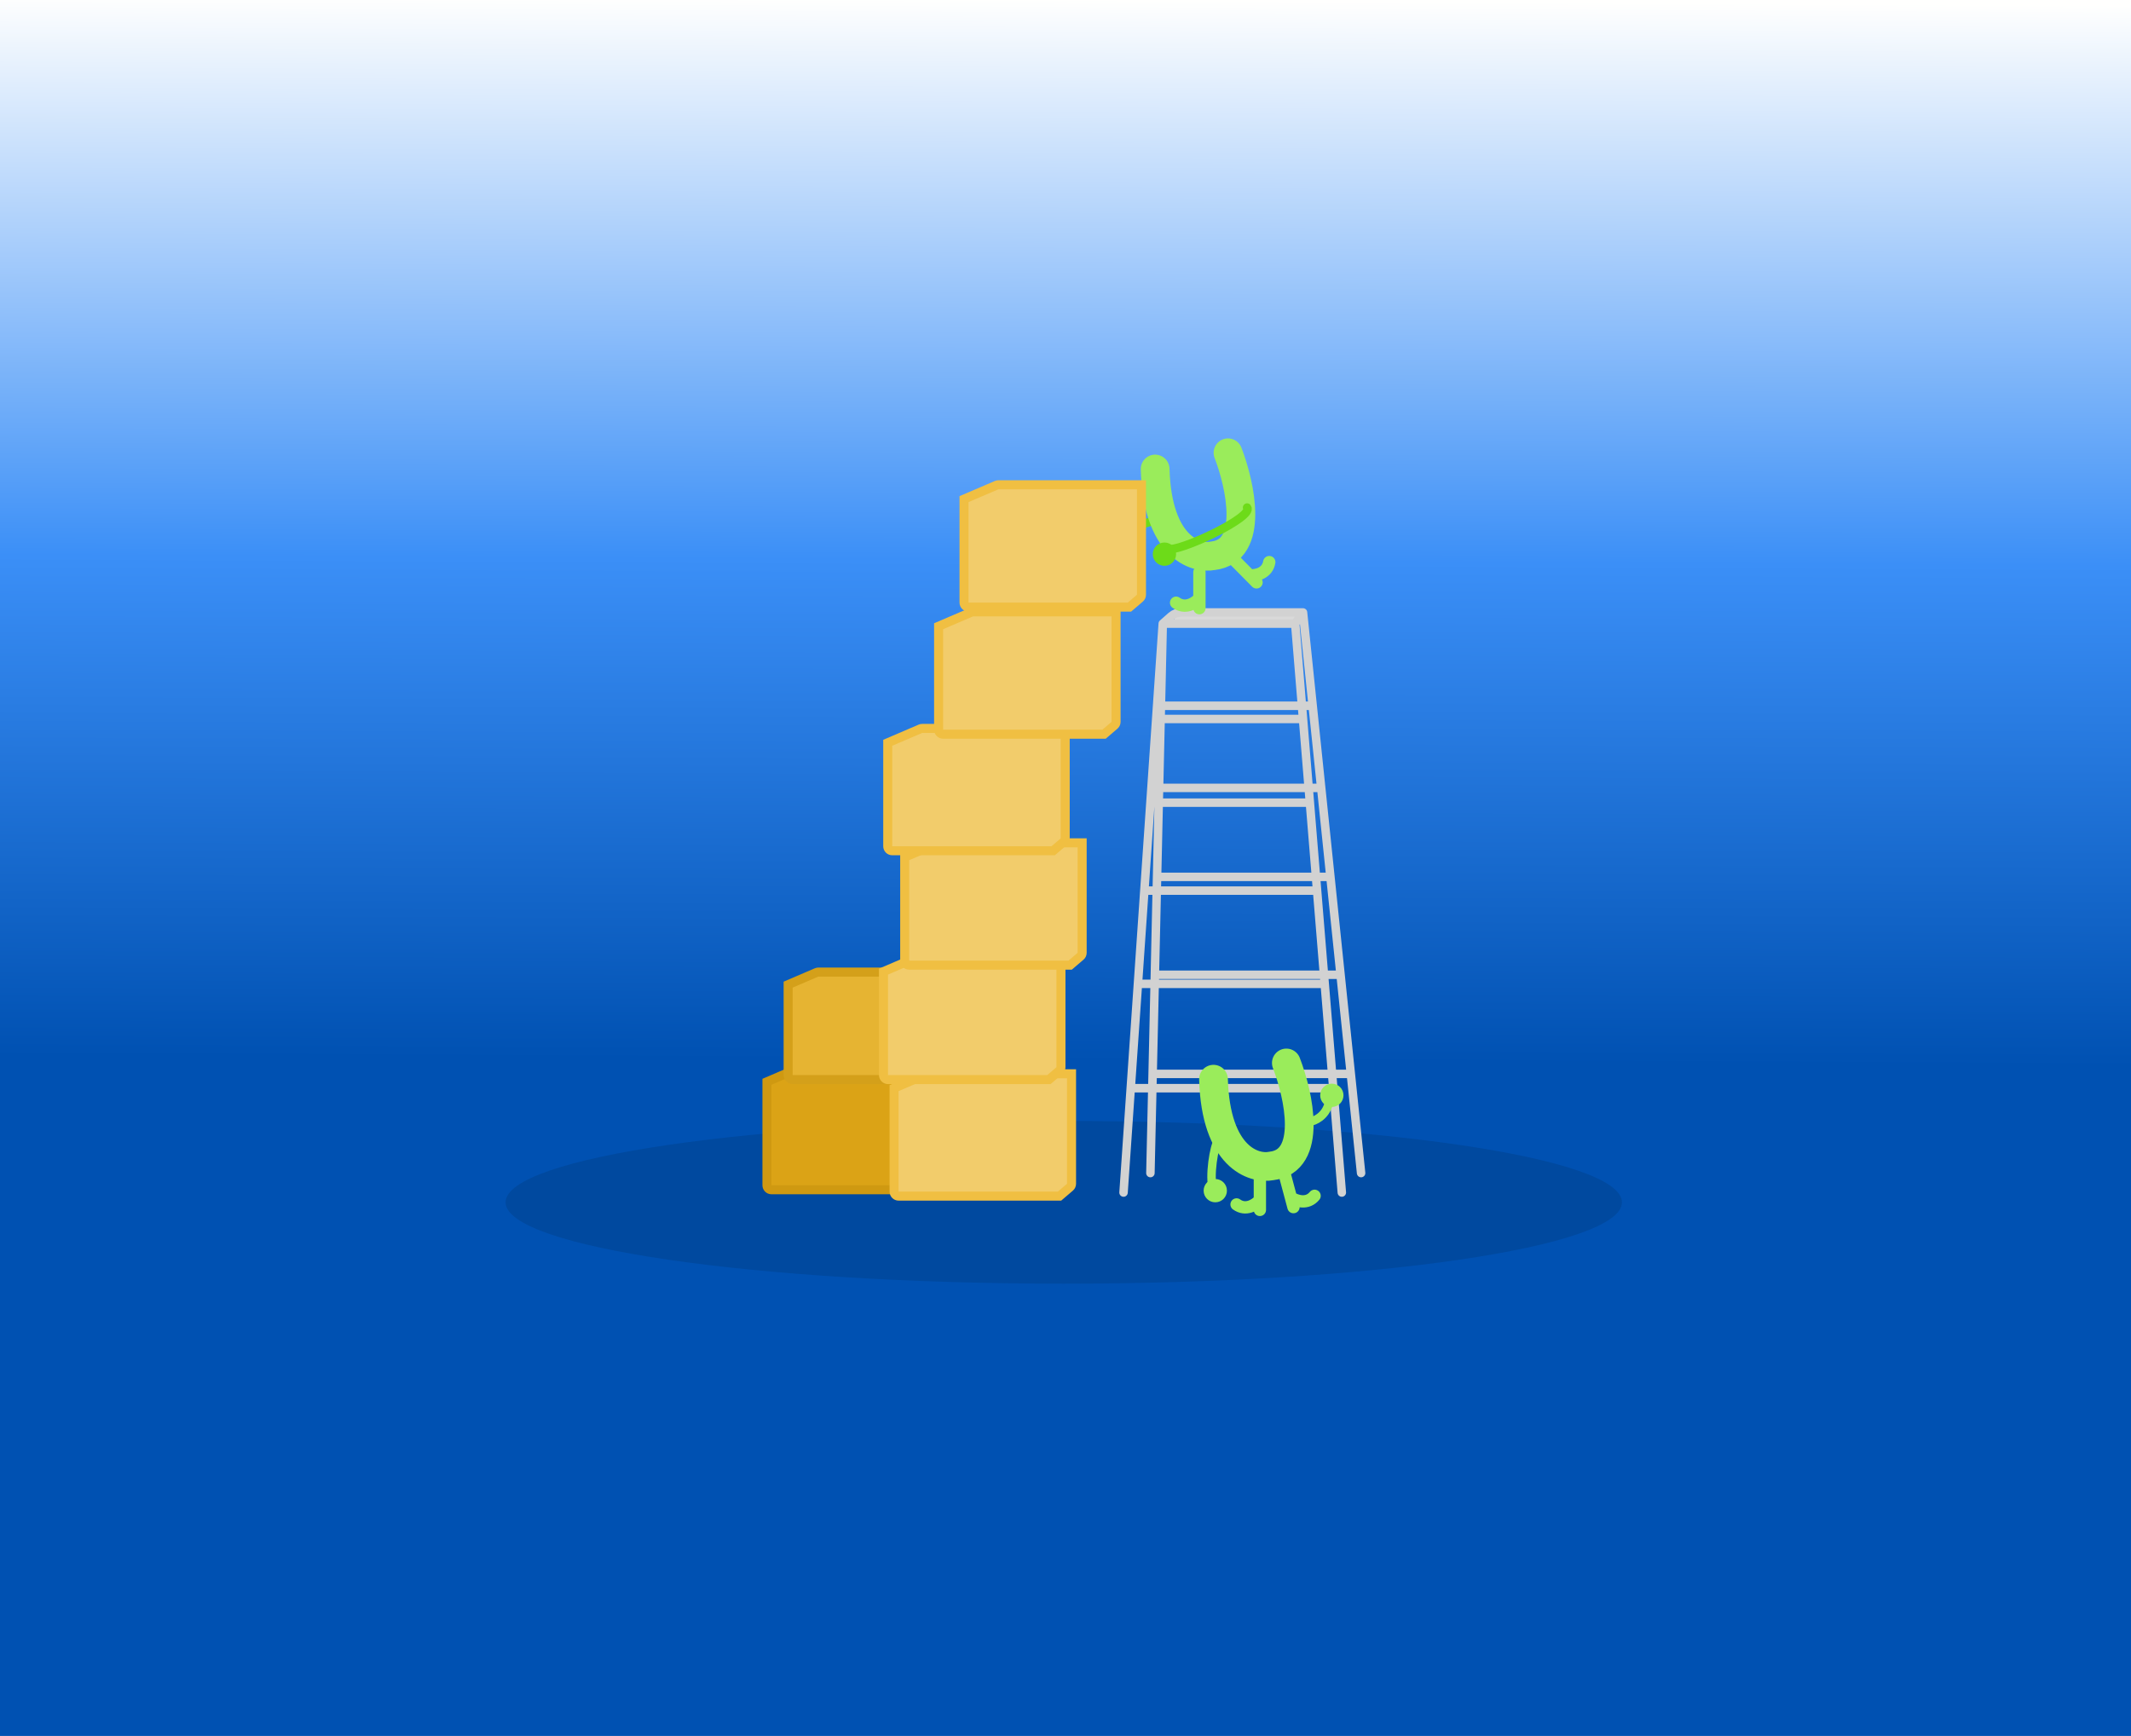
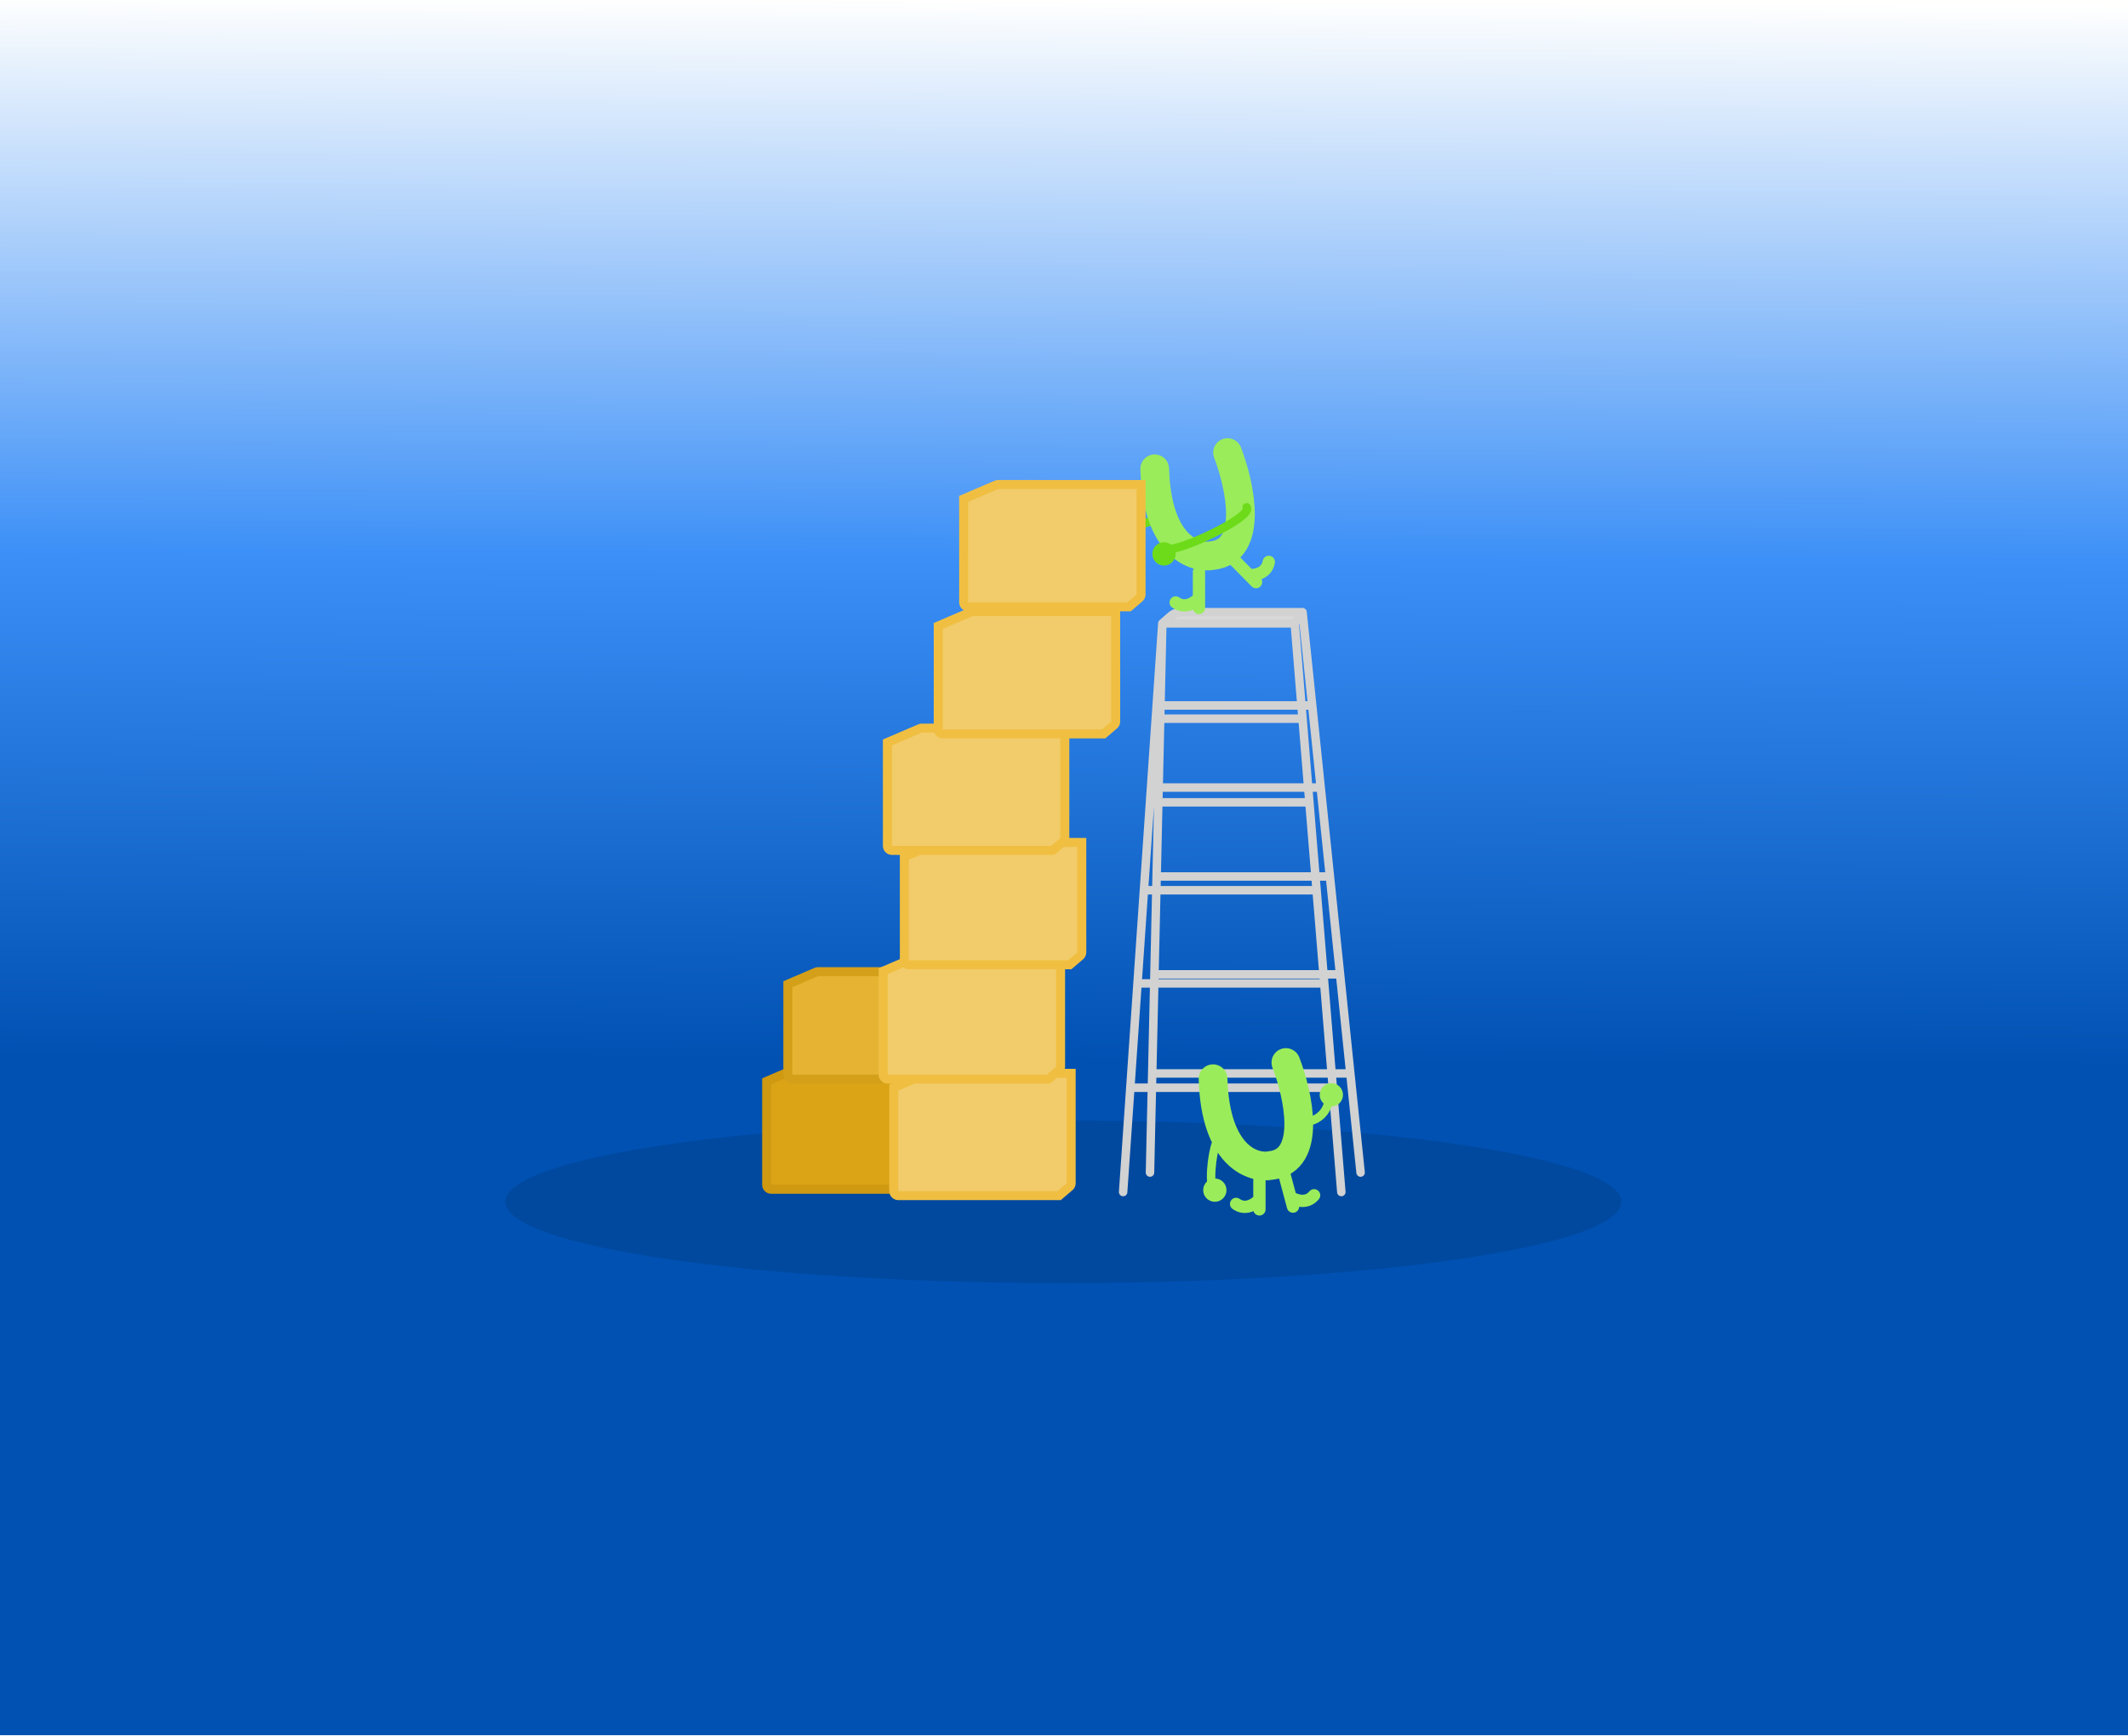
- <svg xmlns="http://www.w3.org/2000/svg" width="961" height="783" viewBox="0 0 961 783" fill="none">
-   <rect width="961" height="783" fill="url(#paint0_linear_1482_44299)" />
+ <svg xmlns="http://www.w3.org/2000/svg" width="960" height="783" viewBox="0 0 960 783" fill="none">
+   <rect width="960" height="783" fill="url(#paint0_linear_1482_44299)" />
  <ellipse cx="479.72" cy="542.303" rx="251.72" ry="36.697" fill="#00499F" />
  <path d="M345.865 534.602V487.934L360.586 481.625C360.84 481.517 361.113 481.461 361.389 481.461H425.891V531.065C425.891 531.661 425.63 532.226 425.178 532.613L420.47 536.639H347.901C346.777 536.639 345.865 535.727 345.865 534.602Z" fill="#DBA316" stroke="#CF9911" stroke-width="4.073" stroke-linecap="round" />
  <path d="M355.423 484.908V444.12L368.244 438.621C368.498 438.512 368.771 438.456 369.047 438.456H425.893V482.019C425.893 482.614 425.632 483.179 425.18 483.566L421.233 486.944H357.46C356.335 486.944 355.423 486.032 355.423 484.908Z" fill="#E6B432" stroke="#D4A01A" stroke-width="4.073" stroke-linecap="round" />
  <path d="M403.201 537.47V490.803L417.922 484.493C418.176 484.385 418.449 484.329 418.724 484.329H483.227V533.933C483.227 534.529 482.966 535.094 482.514 535.481L477.806 539.507H405.237C404.113 539.507 403.201 538.595 403.201 537.47Z" fill="#F2CC6B" stroke="#F0BF42" stroke-width="4.073" stroke-linecap="round" />
  <path d="M398.423 484.907V438.239L413.145 431.93C413.398 431.821 413.671 431.765 413.947 431.765H478.449V481.37C478.449 481.965 478.189 482.531 477.736 482.918L473.029 486.944H400.46C399.335 486.944 398.423 486.032 398.423 484.907Z" fill="#F2CC6B" stroke="#F0BF42" stroke-width="4.073" stroke-linecap="round" />
  <path d="M407.986 433.301V386.634L422.707 380.324C422.961 380.216 423.234 380.16 423.51 380.16H488.012V429.764C488.012 430.36 487.751 430.925 487.299 431.312L482.591 435.338H410.023C408.898 435.338 407.986 434.426 407.986 433.301Z" fill="#F2CC6B" stroke="#F0BF42" stroke-width="4.073" stroke-linecap="round" />
  <path d="M400.337 381.696V335.028L415.059 328.719C415.312 328.61 415.585 328.554 415.861 328.554H480.363V378.159C480.363 378.754 480.103 379.32 479.65 379.707L474.943 383.733H402.374C401.249 383.733 400.337 382.821 400.337 381.696Z" fill="#F2CC6B" stroke="#F0BF42" stroke-width="4.073" stroke-linecap="round" />
  <path d="M423.275 329.132V282.464L437.996 276.154C438.25 276.046 438.523 275.99 438.799 275.99H503.301V325.595C503.301 326.19 503.04 326.756 502.588 327.142L497.88 331.168H425.312C424.187 331.168 423.275 330.256 423.275 329.132Z" fill="#F2CC6B" stroke="#F0BF42" stroke-width="4.073" stroke-linecap="round" />
  <rect x="529.613" y="276.247" width="55.046" height="5.734" fill="#D9D9D9" />
  <path d="M506.676 537.895L509.919 490.828M524.356 281.297H584.085M524.356 281.297L521.393 324.302M524.356 281.297L523.524 318.336M524.356 281.297L528.191 277.918C529.412 276.841 530.985 276.247 532.613 276.247H587.609M584.085 281.297L587.609 324.302M584.085 281.297L587.609 276.247M605.11 537.895L601.254 490.828M521.393 324.302H587.609M521.393 324.302L518.792 362.051M587.609 324.302L590.702 362.051M518.792 362.051H590.702M518.792 362.051L516.059 401.712M590.702 362.051L593.952 401.712M516.059 401.712H593.952M516.059 401.712L513.162 443.761M593.952 401.712L597.397 443.761M513.162 443.761H597.397M513.162 443.761L509.919 490.828M597.397 443.761L601.254 490.828M509.919 490.828H601.254M518.792 529.114L519.796 484.389M520.8 439.664L519.796 484.389M520.8 439.664L521.791 395.513M520.8 439.664H604.537M519.796 484.389H609.169M521.791 395.513L522.693 355.376L523.524 318.336M521.791 395.513H599.963M523.524 318.336H591.969M587.609 276.247L591.969 318.336M613.802 529.114L604.537 439.664M604.537 439.664L599.963 395.513M599.963 395.513L595.806 355.376M523.524 355.376H595.806M595.806 355.376L591.969 318.336" stroke="#D2D2D2" stroke-width="3.823" stroke-linecap="round" />
  <path d="M523.205 234.184C517.948 235.299 506.958 238.675 505.047 243.263" stroke="#6DDB19" stroke-width="3.823" stroke-linecap="round" />
  <path d="M553.779 204.224C559.393 218.767 565.905 248.418 547.039 250.678C539.081 252.249 521.94 246.794 520.922 211.545" stroke="#9AEC5B" stroke-width="12.961" stroke-linecap="round" />
  <path d="M540.891 274.32L540.891 269.889M540.891 258.074L540.891 269.889M540.891 269.889C538.758 272.187 534.492 274.813 530.378 271.859" stroke="#9AEC5B" stroke-width="5.555" stroke-linecap="round" />
  <path d="M566.648 262.68L563.532 259.53M555.221 251.132L563.532 259.53M563.532 259.53C566.664 259.663 571.543 258.529 572.389 253.536" stroke="#9AEC5B" stroke-width="5.555" stroke-linecap="round" />
  <path d="M562.392 228.925C565.737 233.225 530.855 249.472 526.555 247.56" stroke="#6DDB19" stroke-width="3.823" stroke-linecap="round" />
  <circle cx="505.049" cy="244.215" r="5.256" fill="#6DDB19" />
  <circle cx="525.12" cy="249.952" r="5.256" fill="#6DDB19" />
  <path d="M580.096 479.454C585.71 493.997 592.221 523.648 573.355 525.907C565.397 527.478 548.256 522.023 547.239 486.774" stroke="#9AEC5B" stroke-width="12.961" stroke-linecap="round" />
  <path d="M568.156 545.727L568.156 541.296M568.156 529.48L568.156 541.296M568.156 541.296C566.023 543.593 561.757 546.219 557.644 543.265" stroke="#9AEC5B" stroke-width="5.555" stroke-linecap="round" />
  <path d="M583.309 544.471L582.162 540.191M579.104 528.778L582.162 540.191M582.162 540.191C584.817 541.858 589.617 543.29 592.826 539.372" stroke="#9AEC5B" stroke-width="5.555" stroke-linecap="round" />
  <path d="M590.57 505.986C592.8 505.667 597.642 503.596 599.171 497.862" stroke="#9AEC5B" stroke-width="3.823" stroke-linecap="round" />
  <path d="M549.252 514.8C547.591 516.321 545.116 530.971 547.088 536.568" stroke="#9AEC5B" stroke-width="3.823" stroke-linecap="round" />
  <circle cx="600.608" cy="494.042" r="5.256" fill="#9AEC5B" />
  <circle cx="548.045" cy="537.047" r="5.256" fill="#9AEC5B" />
  <path d="M434.74 271.793V225.125L449.461 218.816C449.715 218.707 449.988 218.651 450.264 218.651H514.766V268.256C514.766 268.851 514.505 269.417 514.053 269.804L509.345 273.829H436.776C435.652 273.829 434.74 272.918 434.74 271.793Z" fill="#F2CC6B" stroke="#F0BF42" stroke-width="4.073" stroke-linecap="round" />
  <defs>
    <linearGradient id="paint0_linear_1482_44299" x1="515.787" y1="5.27543e-08" x2="512.535" y2="632.834" gradientUnits="userSpaceOnUse">
      <stop stop-color="#FFFFFE" />
      <stop offset="0.4" stop-color="#3B8FF7" />
      <stop offset="0.757" stop-color="#0051B2" />
    </linearGradient>
  </defs>
</svg>
